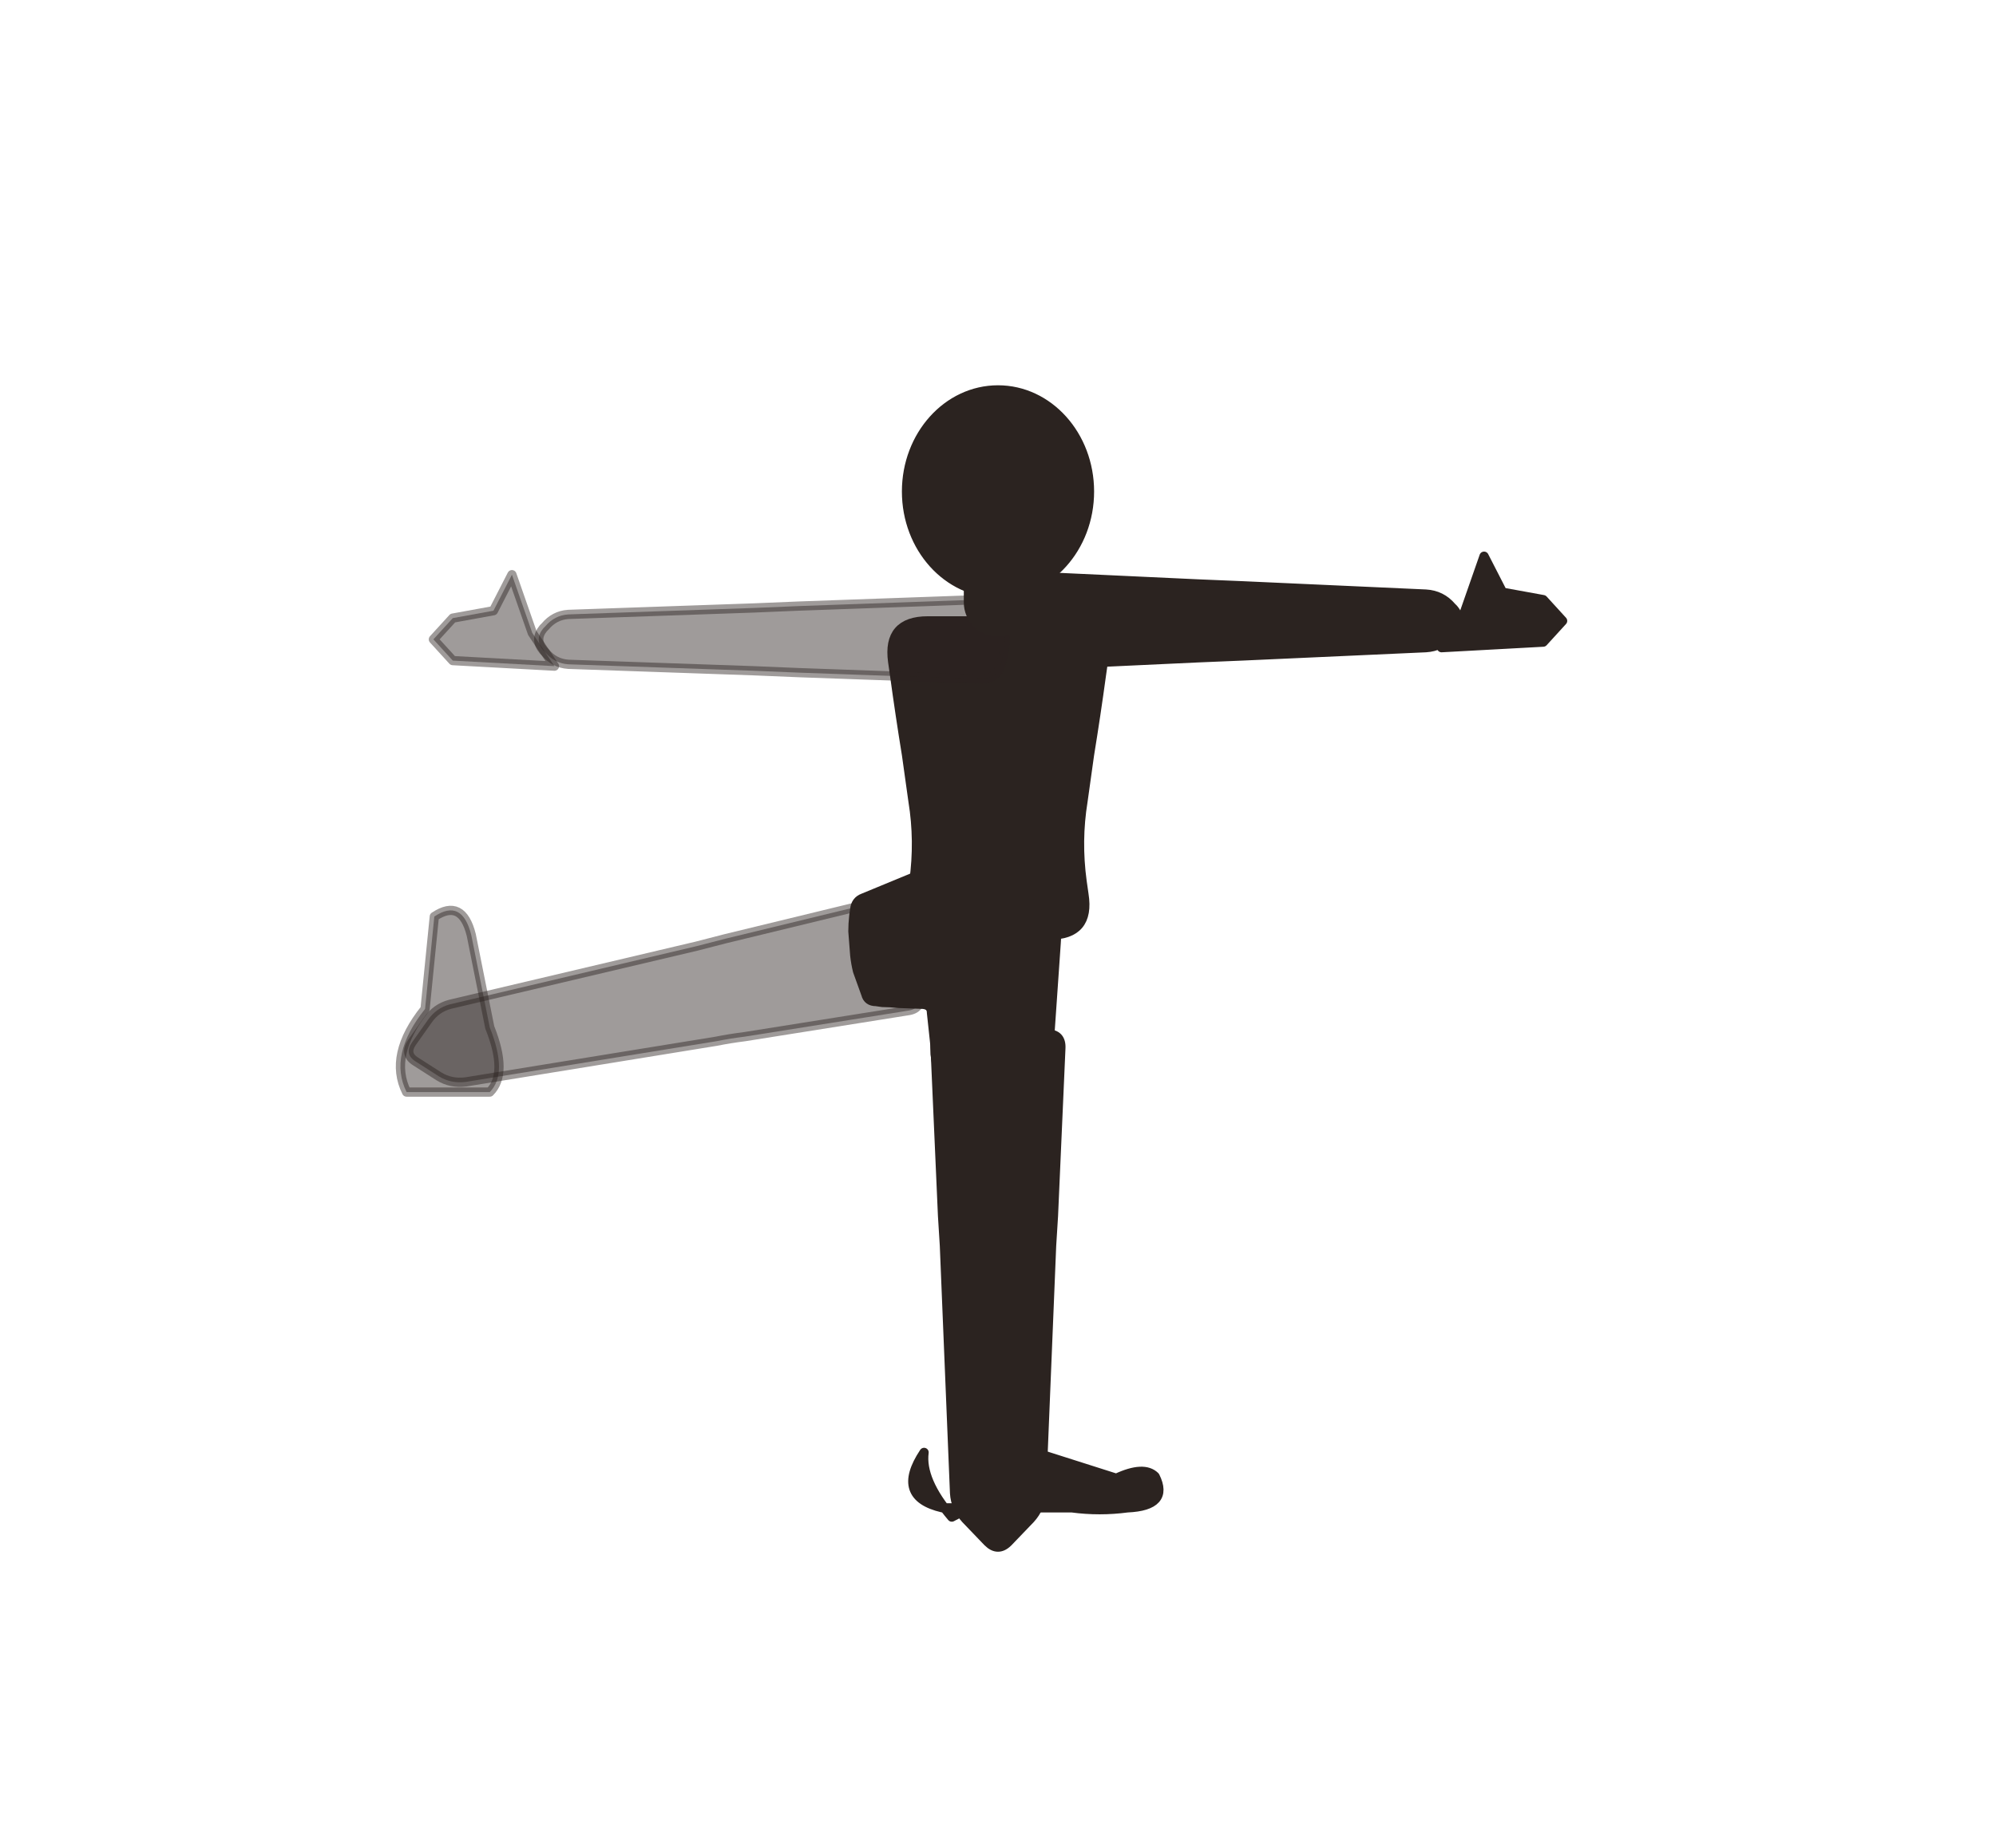
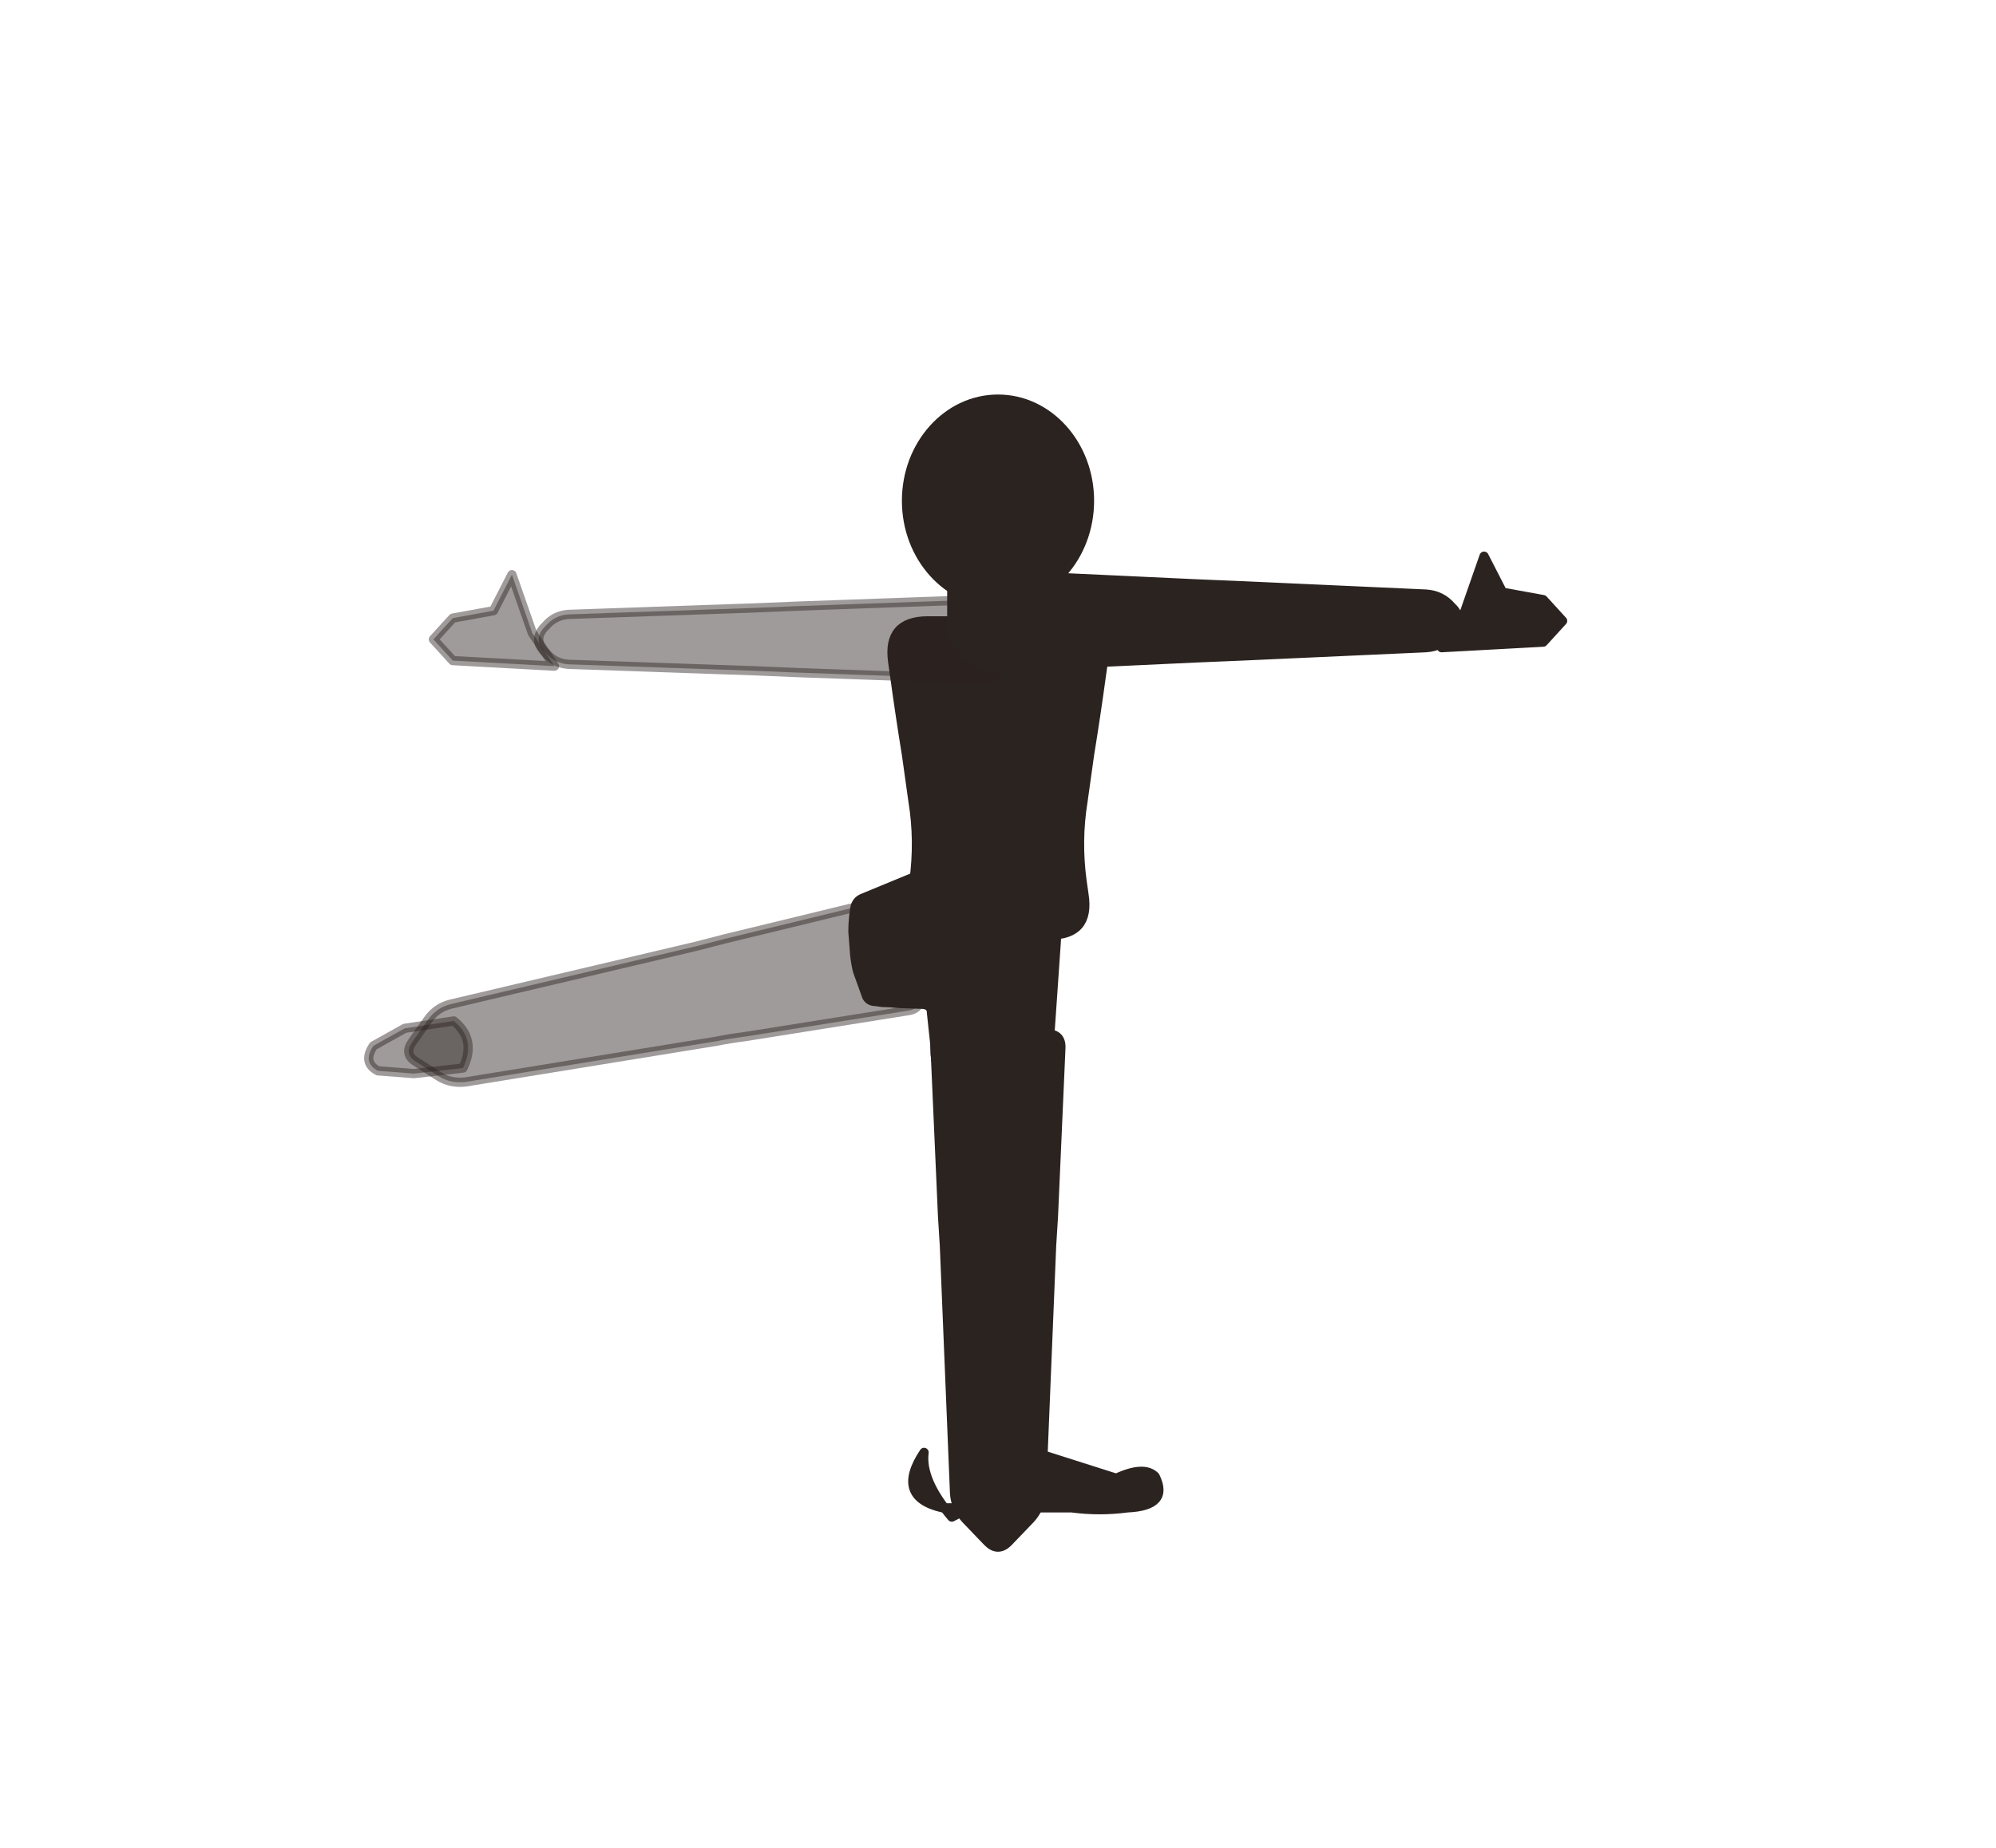
<svg xmlns="http://www.w3.org/2000/svg" viewBox="-8 0 216 200">
  <path d="M 93.2 113.5 L 94 131.6 Q 94.1 133.2 94.2 134.8 L 95.3 161.6 Q 95.4 163.2 96.5 164.4 L 98.9 166.9 Q 100 168 101.1 166.9 L 103.5 164.4 Q 104.6 163.2 104.7 161.6 L 105.8 134.8 Q 105.9 133.2 106 131.6 L 106.8 113.5 Q 106.9 111.9 105.3 111.9 L 94.7 111.9 Q 93.1 111.9 93.2 113.5 Z" fill="#2b2320" stroke="#2b2320" stroke-width="1" stroke-linejoin="round" />
  <path d="M 92 157.2 Q 88.8 162 94 163.2 L 108 163.2 Q 111 163.6 114 163.2 Q 118.6 163 117 159.8 Q 115.8 158.6 112.8 160 L 104 157.2 Q 99 162.2 95 164.2 Q 91.6 160.2 92 157.2 Z" fill="#2b2320" stroke="#2b2320" stroke-width="1" stroke-linejoin="round" />
  <path d="M 87.8 97.4 L 70.5 101.6 Q 69 102 67.4 102.4 L 40.7 108.7 Q 39.2 109.1 38.3 110.4 L 36.6 112.8 Q 35.7 114.1 37 114.9 L 39.5 116.5 Q 40.8 117.3 42.4 117.1 L 69.5 112.7 Q 71 112.4 72.6 112.2 L 90.2 109.4 Q 91.8 109.2 91.5 107.6 L 89.7 98.6 Q 89.4 97 87.8 97.4 Z" fill="#2b2320" stroke="#2b2320" stroke-width="1" stroke-linejoin="round" fill-opacity="0.45" stroke-opacity="0.45" />
-   <path d="M 36 118.2 L 45 118.2 Q 47 116.2 45 111.2 L 43 101.2 Q 42 97.2 39 99.2 L 38 109.2 Q 34 114.2 36 118.2 Z" fill="#2b2320" stroke="#2b2320" stroke-width="1" stroke-linejoin="round" fill-opacity="0.45" stroke-opacity="0.45" />
+   <path d="M 41.1 110.5 Q 43.6 112.5 42.1 115.6 L 36.8 116.2 L 32.9 115.9 Q 31.2 115 32.4 113.2 L 35.8 111.3 Z" fill="#2b2320" stroke="#2b2320" stroke-width="1" stroke-linejoin="round" fill-opacity="0.45" stroke-opacity="0.45" />
  <path d="M 109.3 96.8 L 109.1 95.4 Q 108.5 91 109.2 86.7 L 109.9 81.7 Q 110.6 77.4 111.2 73 L 111.4 71.6 Q 112 67.2 107.6 67.2 L 92.4 67.2 Q 88 67.2 88.6 71.6 L 88.8 73 Q 89.4 77.4 90.1 81.7 L 90.8 86.7 Q 91.5 91 90.9 95.4 L 90.7 96.8 Q 90 101.2 94.4 101.2 L 105.6 101.2 Q 110 101.2 109.3 96.8 Z" fill="#2b2320" stroke="#2b2320" stroke-width="1" stroke-linejoin="round" />
  <path d="M 84.4 99.1 L 84.5 98.4 Q 84.6 97.5 85.4 97.2 L 99.2 91.5 Q 100 91.2 100.5 91.9 L 105.3 98.5 Q 105.8 99.2 106 100 L 106.1 100.4 Q 106.4 101.2 106.3 102 L 105.4 115 Q 105.3 115.6 104.9 116 L 104.7 116 Q 104.3 116.4 103.7 116.5 L 100.8 116.8 Q 100 117 99.2 116.8 L 96.6 116.5 Q 95.7 116.4 94.9 116.1 L 94.2 115.9 Q 93.4 115.6 93.3 114.8 L 93.2 114.1 Q 93.2 113.2 93.1 112.4 L 92.8 109.6 Q 92.8 108.8 91.9 108.7 L 89.2 108.6 Q 88.3 108.5 87.5 108.5 L 86.8 108.4 Q 85.9 108.4 85.7 107.6 L 84.8 105.1 Q 84.6 104.3 84.5 103.4 L 84.3 100.8 Q 84.3 100 84.4 99.1 Z" fill="#2b2320" stroke="#2b2320" stroke-width="1" stroke-linejoin="round" />
  <path d="M 102.3 72.1 L 121.6 71.2 Q 124 71.1 126.4 71 L 146.3 70.1 Q 148 70 149.1 68.7 L 149.3 68.5 Q 150.4 67.2 149.3 65.9 L 149.1 65.7 Q 148 64.4 146.3 64.3 L 126.4 63.4 Q 124 63.3 121.6 63.2 L 102.3 62.3 Q 100 62.2 99.5 64.5 L 99.4 65 Q 98.9 67.2 99.4 69.5 L 99.5 70 Q 100 72.2 102.3 72.1 Z" fill="#2b2320" stroke="#2b2320" stroke-width="1" stroke-linejoin="round" />
  <path d="M 148 70.1 L 159 69.5 L 161.1 67.2 L 159 64.9 L 154.6 64.1 L 152.6 60.2 L 150.4 66.5 Z" fill="#2b2320" stroke="#2b2320" stroke-width="1" stroke-linejoin="round" />
  <path d="M 98 64.9 L 78.4 65.6 Q 76 65.7 73.6 65.8 L 53.5 66.5 Q 52 66.6 51 67.8 L 50.8 68 Q 49.8 69.2 50.8 70.4 L 51 70.6 Q 52 71.8 53.5 71.9 L 73.6 72.6 Q 76 72.7 78.4 72.8 L 98 73.5 Q 100 73.6 100.4 71.6 L 100.5 71.2 Q 101 69.2 100.5 67.2 L 100.4 66.8 Q 100 64.8 98 64.9 Z" fill="#2b2320" stroke="#2b2320" stroke-width="1" stroke-linejoin="round" fill-opacity="0.45" stroke-opacity="0.45" />
  <path d="M 52 72.1 L 41 71.5 L 38.9 69.2 L 41 66.9 L 45.4 66.1 L 47.4 62.2 L 49.6 68.5 Z" fill="#2b2320" stroke="#2b2320" stroke-width="1" stroke-linejoin="round" fill-opacity="0.45" stroke-opacity="0.45" />
-   <path d="M 103.2 65.2 L 103.2 61.8 A 3.2 3.2 0 0 0 96.8 61.8 L 96.8 65.2 A 3.2 3.2 0 0 0 103.2 65.2 Z" fill="#2b2320" stroke="#2b2320" stroke-width="1" stroke-linejoin="round" />
-   <ellipse cx="100" cy="53.2" rx="9.9" ry="11" fill="#2b2320" stroke="#2b2320" stroke-width="1" stroke-linejoin="round" />
+   <path d="M 105 67.2 L 105 62.8 A 5 5 0 0 0 95 62.8 L 95 67.2 A 5 5 0 0 0 105 67.2 Z" fill="#2b2320" stroke="#2b2320" stroke-width="1" stroke-linejoin="round" />
+   <ellipse cx="100" cy="54.2" rx="9.9" ry="11" fill="#2b2320" stroke="#2b2320" stroke-width="1" stroke-linejoin="round" />
</svg>
